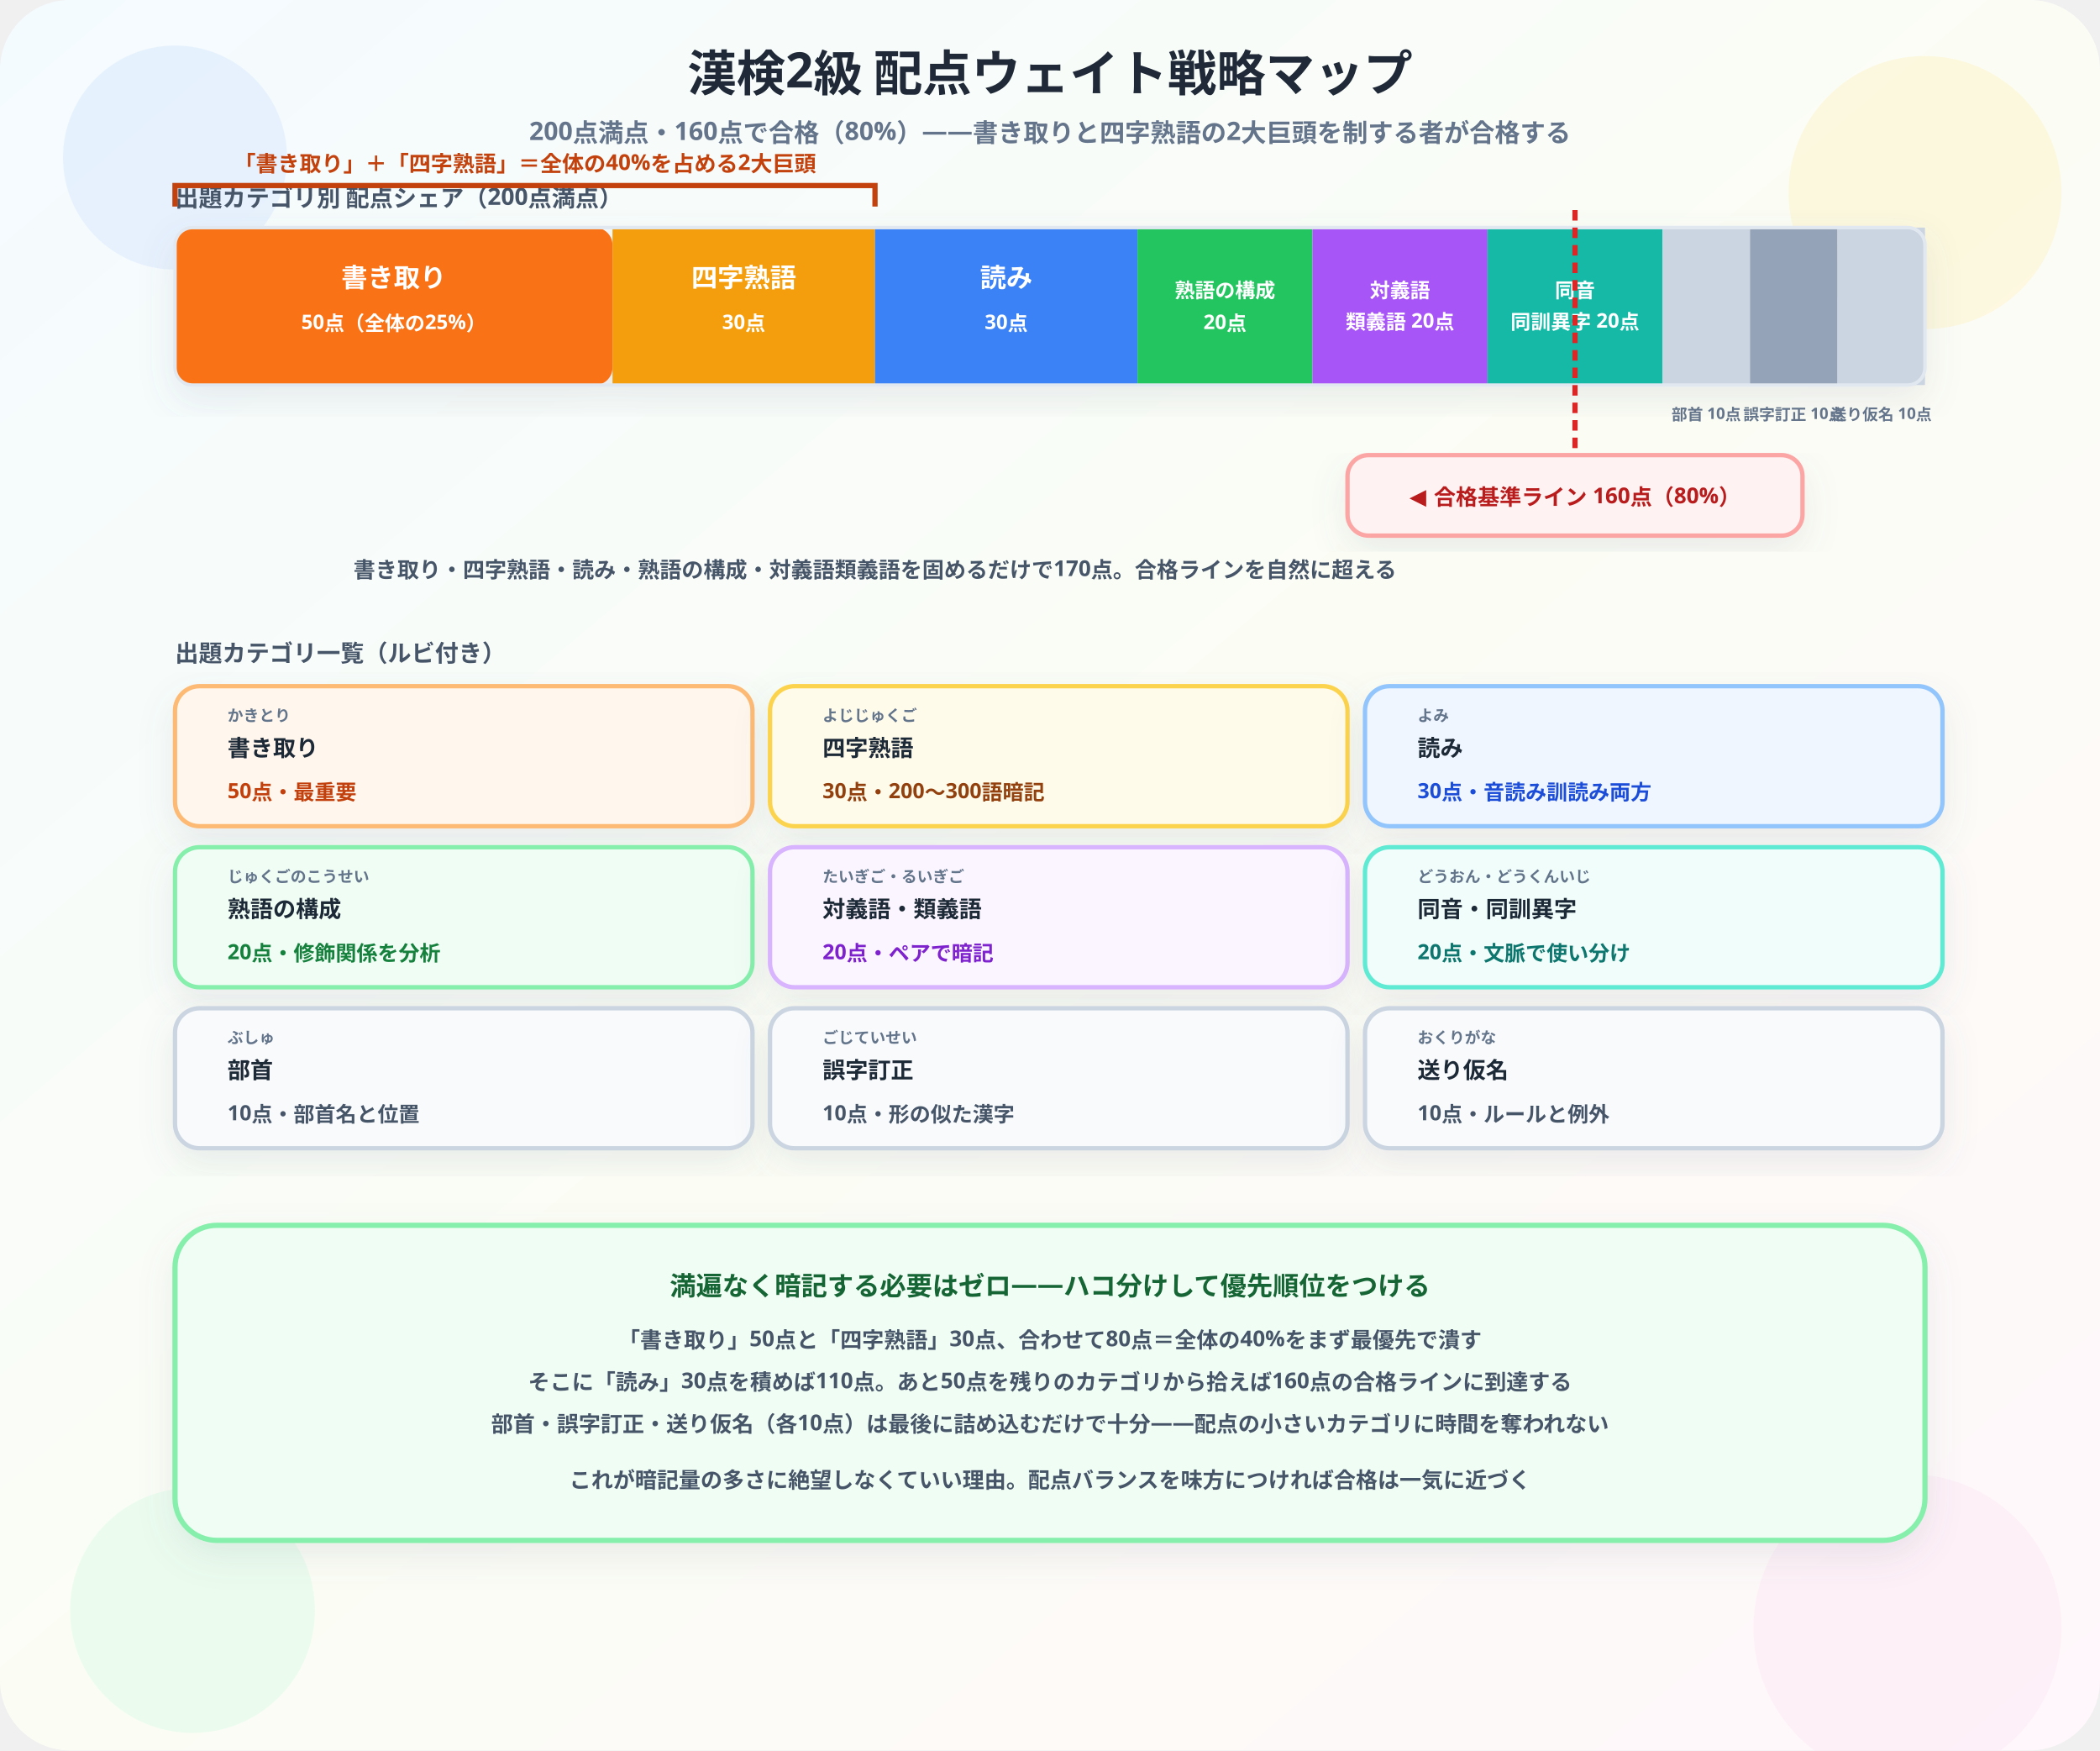
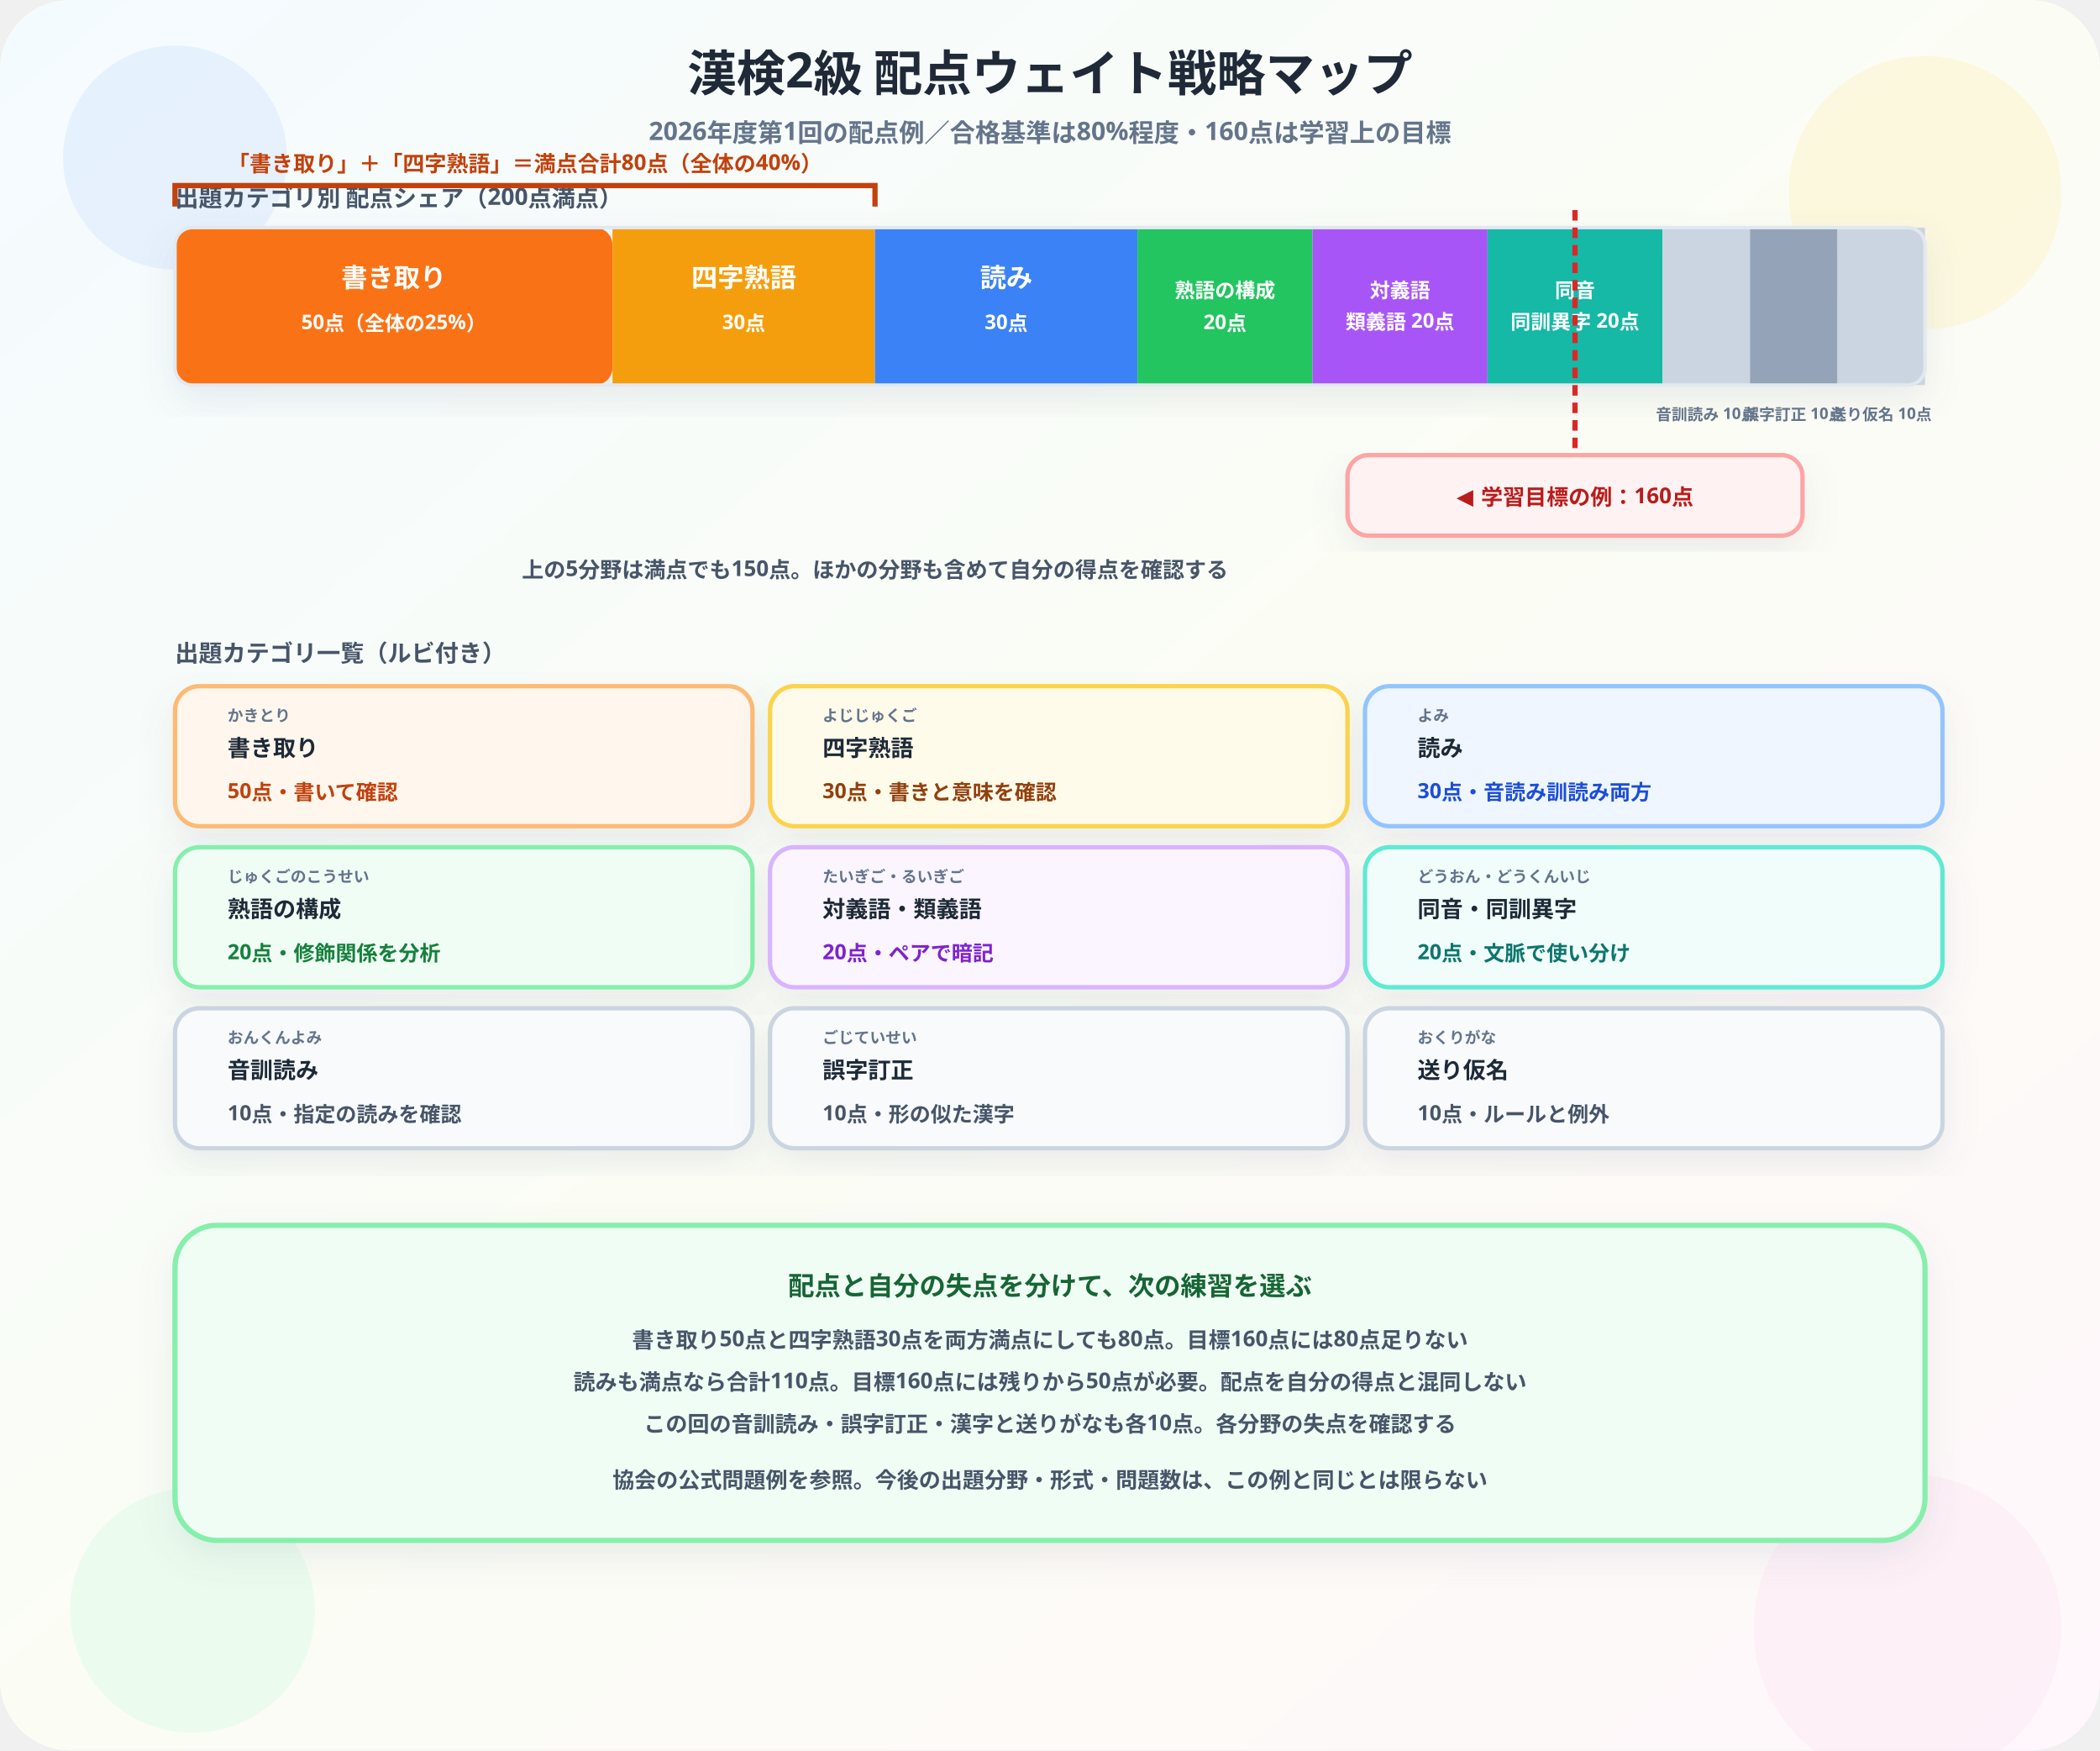
<svg xmlns="http://www.w3.org/2000/svg" width="1200" height="1000" viewBox="0 0 1200 1000" role="img" aria-labelledby="title desc">
  <defs>
    <linearGradient id="bg" x1="0" y1="0" x2="1" y2="1">
      <stop offset="0" stop-color="#f4fbff" />
      <stop offset="0.5" stop-color="#fbfdf5" />
      <stop offset="1" stop-color="#fff7fb" />
    </linearGradient>
    <filter id="softShadow" x="-20%" y="-20%" width="140%" height="140%">
      <feDropShadow dx="0" dy="8" stdDeviation="10" flood-color="#667085" flood-opacity="0.12" />
    </filter>
    <style>
      .title{font-family:"Noto Sans JP", system-ui, sans-serif;font-size:28px;font-weight:800;fill:#1f2937}
      .sub{font-family:"Noto Sans JP", system-ui, sans-serif;font-size:14.5px;font-weight:600;fill:#64748b}
      .sectionlabel{font-family:"Noto Sans JP", system-ui, sans-serif;font-size:13.5px;font-weight:700;fill:#475569}
      .barlabel{font-family:"Noto Sans JP", system-ui, sans-serif;font-size:15px;font-weight:800;fill:#ffffff}
      .barsub{font-family:"Noto Sans JP", system-ui, sans-serif;font-size:11.5px;font-weight:700;fill:#ffffff}
      .furigana{font-family:"Noto Sans JP", system-ui, sans-serif;font-size:9px;font-weight:600;fill:#64748b}
      .cardname{font-family:"Noto Sans JP", system-ui, sans-serif;font-size:13px;font-weight:800;fill:#1f2937}
      .cardpt{font-family:"Noto Sans JP", system-ui, sans-serif;font-size:12px;font-weight:800}
      .banner{font-family:"Noto Sans JP", system-ui, sans-serif;font-size:15px;font-weight:700;fill:#166534}
      .bannersmall{font-family:"Noto Sans JP", system-ui, sans-serif;font-size:12.5px;font-weight:600;fill:#475569}
      .zonelabel{font-family:"Noto Sans JP", system-ui, sans-serif;font-size:12.5px;font-weight:800}
    </style>
  </defs>
  <rect width="1200" height="1000" rx="40" fill="url(#bg)" />
  <circle cx="100" cy="90" r="64" fill="#dbeafe" opacity="0.55" />
  <circle cx="1100" cy="110" r="78" fill="#fef3c7" opacity="0.5" />
  <circle cx="1090" cy="930" r="88" fill="#fce7f3" opacity="0.45" />
  <circle cx="110" cy="920" r="70" fill="#dcfce7" opacity="0.5" />
  <text x="600" y="52" text-anchor="middle" class="title">漢検2級 配点ウェイト戦略マップ</text>
-   <text x="600" y="80" text-anchor="middle" class="sub">200点満点・160点で合格（80%）——書き取りと四字熟語の2大巨頭を制する者が合格する</text>
+   <text x="600" y="80" text-anchor="middle" class="sub">2026年度第1回の配点例／合格基準は80%程度・160点は学習上の目標</text>
  <text x="100" y="118" class="sectionlabel">出題カテゴリ別 配点シェア（200点満点）</text>
  <g filter="url(#softShadow)">
    <rect x="100" y="130" width="250" height="90" rx="10" fill="#f97316" />
    <text x="225" y="164" text-anchor="middle" class="barlabel">書き取り</text>
    <text x="225" y="188" text-anchor="middle" class="barsub">50点（全体の25%）</text>
    <rect x="350" y="130" width="150" height="90" fill="#f59e0b" />
    <text x="425" y="164" text-anchor="middle" class="barlabel">四字熟語</text>
    <text x="425" y="188" text-anchor="middle" class="barsub">30点</text>
    <rect x="500" y="130" width="150" height="90" fill="#3b82f6" />
    <text x="575" y="164" text-anchor="middle" class="barlabel">読み</text>
    <text x="575" y="188" text-anchor="middle" class="barsub">30点</text>
    <rect x="650" y="130" width="100" height="90" fill="#22c55e" />
    <text x="700" y="170" text-anchor="middle" class="barsub">熟語の構成</text>
    <text x="700" y="188" text-anchor="middle" class="barsub">20点</text>
    <rect x="750" y="130" width="100" height="90" fill="#a855f7" />
    <text x="800" y="170" text-anchor="middle" class="barsub">対義語</text>
    <text x="800" y="188" text-anchor="middle" class="barsub">類義語 20点</text>
    <rect x="850" y="130" width="100" height="90" fill="#14b8a6" />
    <text x="900" y="170" text-anchor="middle" class="barsub">同音</text>
    <text x="900" y="188" text-anchor="middle" class="barsub">同訓異字 20点</text>
    <rect x="950" y="130" width="50" height="90" fill="#cbd5e1" />
    <rect x="1000" y="130" width="50" height="90" fill="#94a3b8" />
    <rect x="1050" y="130" width="50" height="90" fill="#cbd5e1" />
    <rect x="100" y="130" width="1000" height="90" rx="10" fill="none" stroke="#e2e8f0" stroke-width="2" />
  </g>
-   <text x="975" y="240" text-anchor="middle" class="furigana">部首 10点</text>
+   <text x="975" y="240" text-anchor="middle" class="furigana">音訓読み 10点</text>
  <text x="1025" y="240" text-anchor="middle" class="furigana">誤字訂正 10点</text>
  <text x="1075" y="240" text-anchor="middle" class="furigana">送り仮名 10点</text>
  <path d="M100 118 L100 106 L500 106 L500 118" fill="none" stroke="#c2410c" stroke-width="3" />
-   <text x="300" y="98" text-anchor="middle" class="zonelabel" fill="#c2410c">「書き取り」＋「四字熟語」＝全体の40%を占める2大巨頭</text>
+   <text x="300" y="98" text-anchor="middle" class="zonelabel" fill="#c2410c">「書き取り」＋「四字熟語」＝満点合計80点（全体の40%）</text>
  <line x1="900" y1="120" x2="900" y2="270" stroke="#dc2626" stroke-width="3" stroke-dasharray="6,4" />
  <g filter="url(#softShadow)">
    <rect x="770" y="260" width="260" height="46" rx="12" fill="#fef2f2" stroke="#fca5a5" stroke-width="2.5" />
-     <text x="900" y="288" text-anchor="middle" class="zonelabel" fill="#b91c1c">◀ 合格基準ライン 160点（80%）</text>
+     <text x="900" y="288" text-anchor="middle" class="zonelabel" fill="#b91c1c">◀ 学習目標の例：160点</text>
  </g>
-   <text x="500" y="330" text-anchor="middle" class="bannersmall">書き取り・四字熟語・読み・熟語の構成・対義語類義語を固めるだけで170点。合格ラインを自然に超える</text>
+   <text x="500" y="330" text-anchor="middle" class="bannersmall">上の5分野は満点でも150点。ほかの分野も含めて自分の得点を確認する</text>
  <text x="100" y="378" class="sectionlabel">出題カテゴリ一覧（ルビ付き）</text>
  <g filter="url(#softShadow)">
    <rect x="100" y="392" width="330" height="80" rx="14" fill="#fff7ed" stroke="#fdba74" stroke-width="2.5" />
    <text x="130" y="412" class="furigana">かきとり</text>
    <text x="130" y="432" class="cardname">書き取り</text>
-     <text x="130" y="456" class="cardpt" fill="#c2410c">50点・最重要</text>
+     <text x="130" y="456" class="cardpt" fill="#c2410c">50点・書いて確認</text>
  </g>
  <g filter="url(#softShadow)">
    <rect x="440" y="392" width="330" height="80" rx="14" fill="#fffbeb" stroke="#fcd34d" stroke-width="2.5" />
    <text x="470" y="412" class="furigana">よじじゅくご</text>
    <text x="470" y="432" class="cardname">四字熟語</text>
-     <text x="470" y="456" class="cardpt" fill="#92400e">30点・200〜300語暗記</text>
+     <text x="470" y="456" class="cardpt" fill="#92400e">30点・書きと意味を確認</text>
  </g>
  <g filter="url(#softShadow)">
    <rect x="780" y="392" width="330" height="80" rx="14" fill="#eff6ff" stroke="#93c5fd" stroke-width="2.5" />
    <text x="810" y="412" class="furigana">よみ</text>
    <text x="810" y="432" class="cardname">読み</text>
    <text x="810" y="456" class="cardpt" fill="#1d4ed8">30点・音読み訓読み両方</text>
  </g>
  <g filter="url(#softShadow)">
    <rect x="100" y="484" width="330" height="80" rx="14" fill="#f0fdf4" stroke="#86efac" stroke-width="2.5" />
    <text x="130" y="504" class="furigana">じゅくごのこうせい</text>
    <text x="130" y="524" class="cardname">熟語の構成</text>
    <text x="130" y="548" class="cardpt" fill="#15803d">20点・修飾関係を分析</text>
  </g>
  <g filter="url(#softShadow)">
    <rect x="440" y="484" width="330" height="80" rx="14" fill="#faf5ff" stroke="#d8b4fe" stroke-width="2.5" />
    <text x="470" y="504" class="furigana">たいぎご・るいぎご</text>
    <text x="470" y="524" class="cardname">対義語・類義語</text>
    <text x="470" y="548" class="cardpt" fill="#7e22ce">20点・ペアで暗記</text>
  </g>
  <g filter="url(#softShadow)">
    <rect x="780" y="484" width="330" height="80" rx="14" fill="#f0fdfa" stroke="#5eead4" stroke-width="2.5" />
    <text x="810" y="504" class="furigana">どうおん・どうくんいじ</text>
    <text x="810" y="524" class="cardname">同音・同訓異字</text>
    <text x="810" y="548" class="cardpt" fill="#0f766e">20点・文脈で使い分け</text>
  </g>
  <g filter="url(#softShadow)">
    <rect x="100" y="576" width="330" height="80" rx="14" fill="#f8fafc" stroke="#cbd5e1" stroke-width="2.5" />
-     <text x="130" y="596" class="furigana">ぶしゅ</text>
-     <text x="130" y="616" class="cardname">部首</text>
-     <text x="130" y="640" class="cardpt" fill="#475569">10点・部首名と位置</text>
+     <text x="130" y="596" class="furigana">おんくんよみ</text>
+     <text x="130" y="616" class="cardname">音訓読み</text>
+     <text x="130" y="640" class="cardpt" fill="#475569">10点・指定の読みを確認</text>
  </g>
  <g filter="url(#softShadow)">
    <rect x="440" y="576" width="330" height="80" rx="14" fill="#f8fafc" stroke="#cbd5e1" stroke-width="2.5" />
    <text x="470" y="596" class="furigana">ごじていせい</text>
    <text x="470" y="616" class="cardname">誤字訂正</text>
    <text x="470" y="640" class="cardpt" fill="#475569">10点・形の似た漢字</text>
  </g>
  <g filter="url(#softShadow)">
    <rect x="780" y="576" width="330" height="80" rx="14" fill="#f8fafc" stroke="#cbd5e1" stroke-width="2.5" />
    <text x="810" y="596" class="furigana">おくりがな</text>
    <text x="810" y="616" class="cardname">送り仮名</text>
    <text x="810" y="640" class="cardpt" fill="#475569">10点・ルールと例外</text>
  </g>
  <g filter="url(#softShadow)">
    <rect x="100" y="700" width="1000" height="180" rx="24" fill="#f0fdf4" stroke="#86efac" stroke-width="3" />
-     <text x="600" y="740" text-anchor="middle" class="banner">満遍なく暗記する必要はゼロ——ハコ分けして優先順位をつける</text>
-     <text x="600" y="770" text-anchor="middle" class="bannersmall">「書き取り」50点と「四字熟語」30点、合わせて80点＝全体の40%をまず最優先で潰す</text>
-     <text x="600" y="794" text-anchor="middle" class="bannersmall">そこに「読み」30点を積めば110点。あと50点を残りのカテゴリから拾えば160点の合格ラインに到達する</text>
-     <text x="600" y="818" text-anchor="middle" class="bannersmall">部首・誤字訂正・送り仮名（各10点）は最後に詰め込むだけで十分——配点の小さいカテゴリに時間を奪われない</text>
-     <text x="600" y="850" text-anchor="middle" class="bannersmall">これが暗記量の多さに絶望しなくていい理由。配点バランスを味方につければ合格は一気に近づく</text>
+     <text x="600" y="740" text-anchor="middle" class="banner">配点と自分の失点を分けて、次の練習を選ぶ</text>
+     <text x="600" y="770" text-anchor="middle" class="bannersmall">書き取り50点と四字熟語30点を両方満点にしても80点。目標160点には80点足りない</text>
+     <text x="600" y="794" text-anchor="middle" class="bannersmall">読みも満点なら合計110点。目標160点には残りから50点が必要。配点を自分の得点と混同しない</text>
+     <text x="600" y="818" text-anchor="middle" class="bannersmall">この回の音訓読み・誤字訂正・漢字と送りがなも各10点。各分野の失点を確認する</text>
+     <text x="600" y="850" text-anchor="middle" class="bannersmall">協会の公式問題例を参照。今後の出題分野・形式・問題数は、この例と同じとは限らない</text>
  </g>
</svg>
